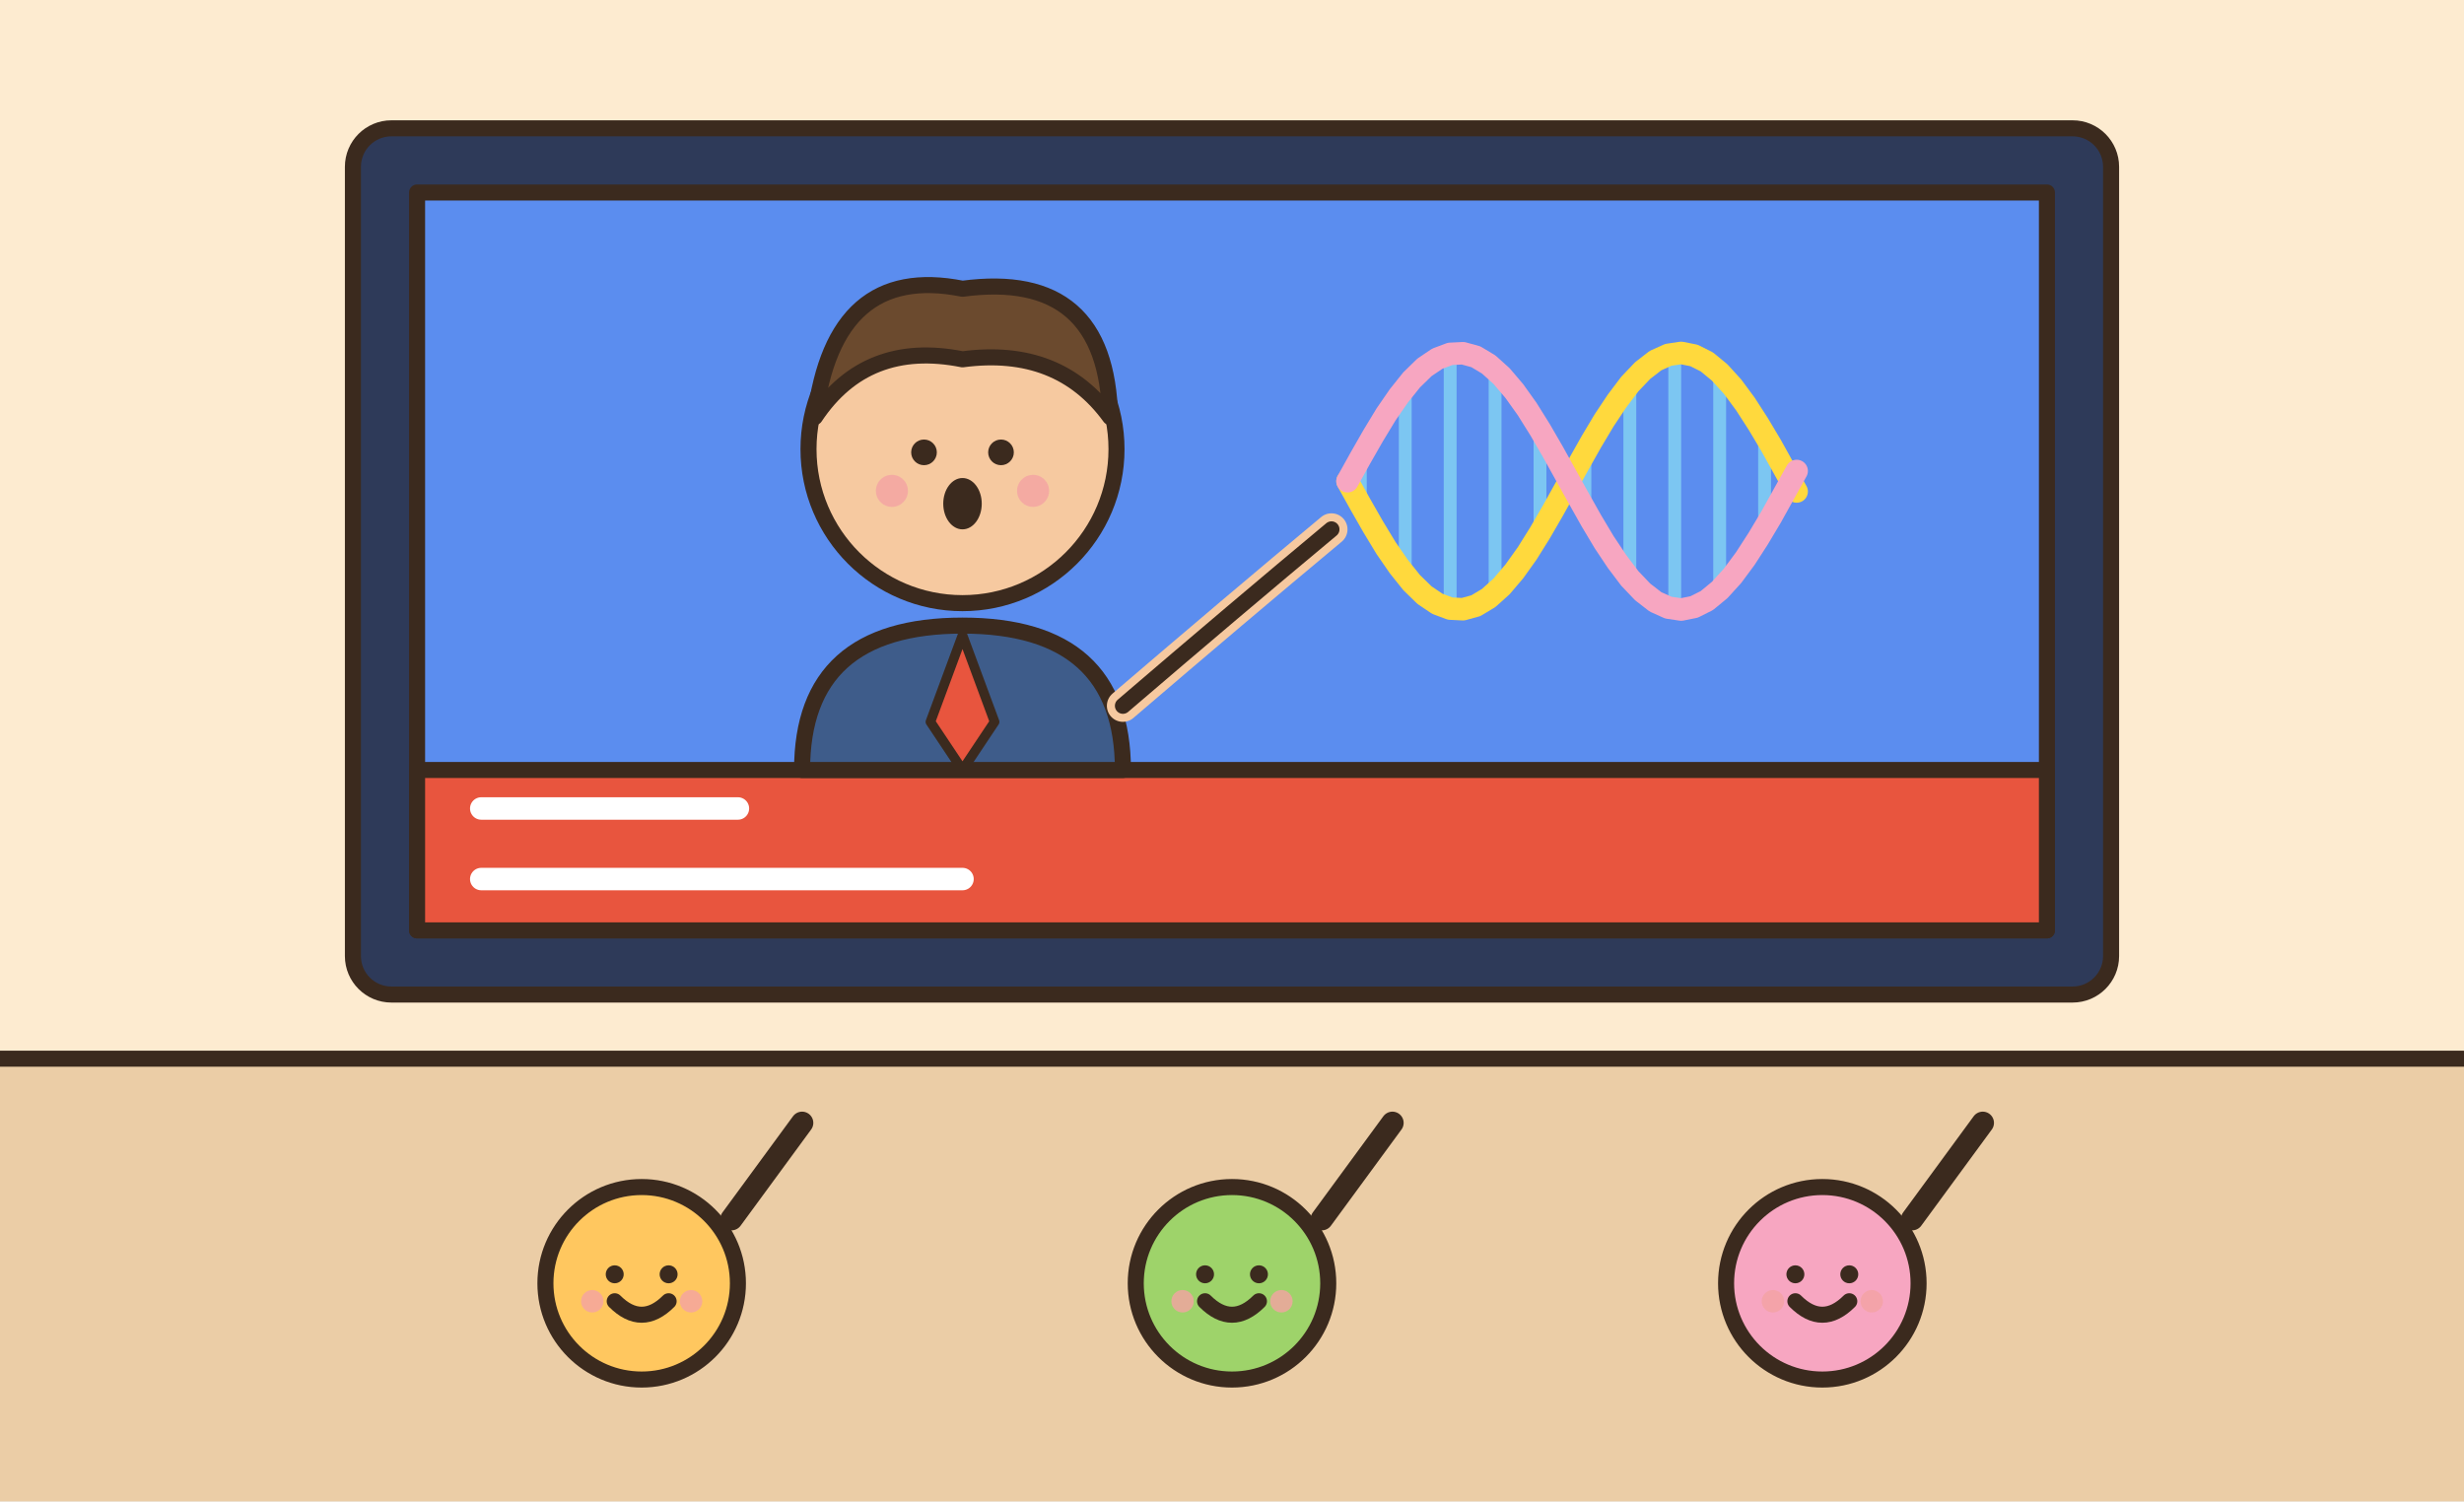
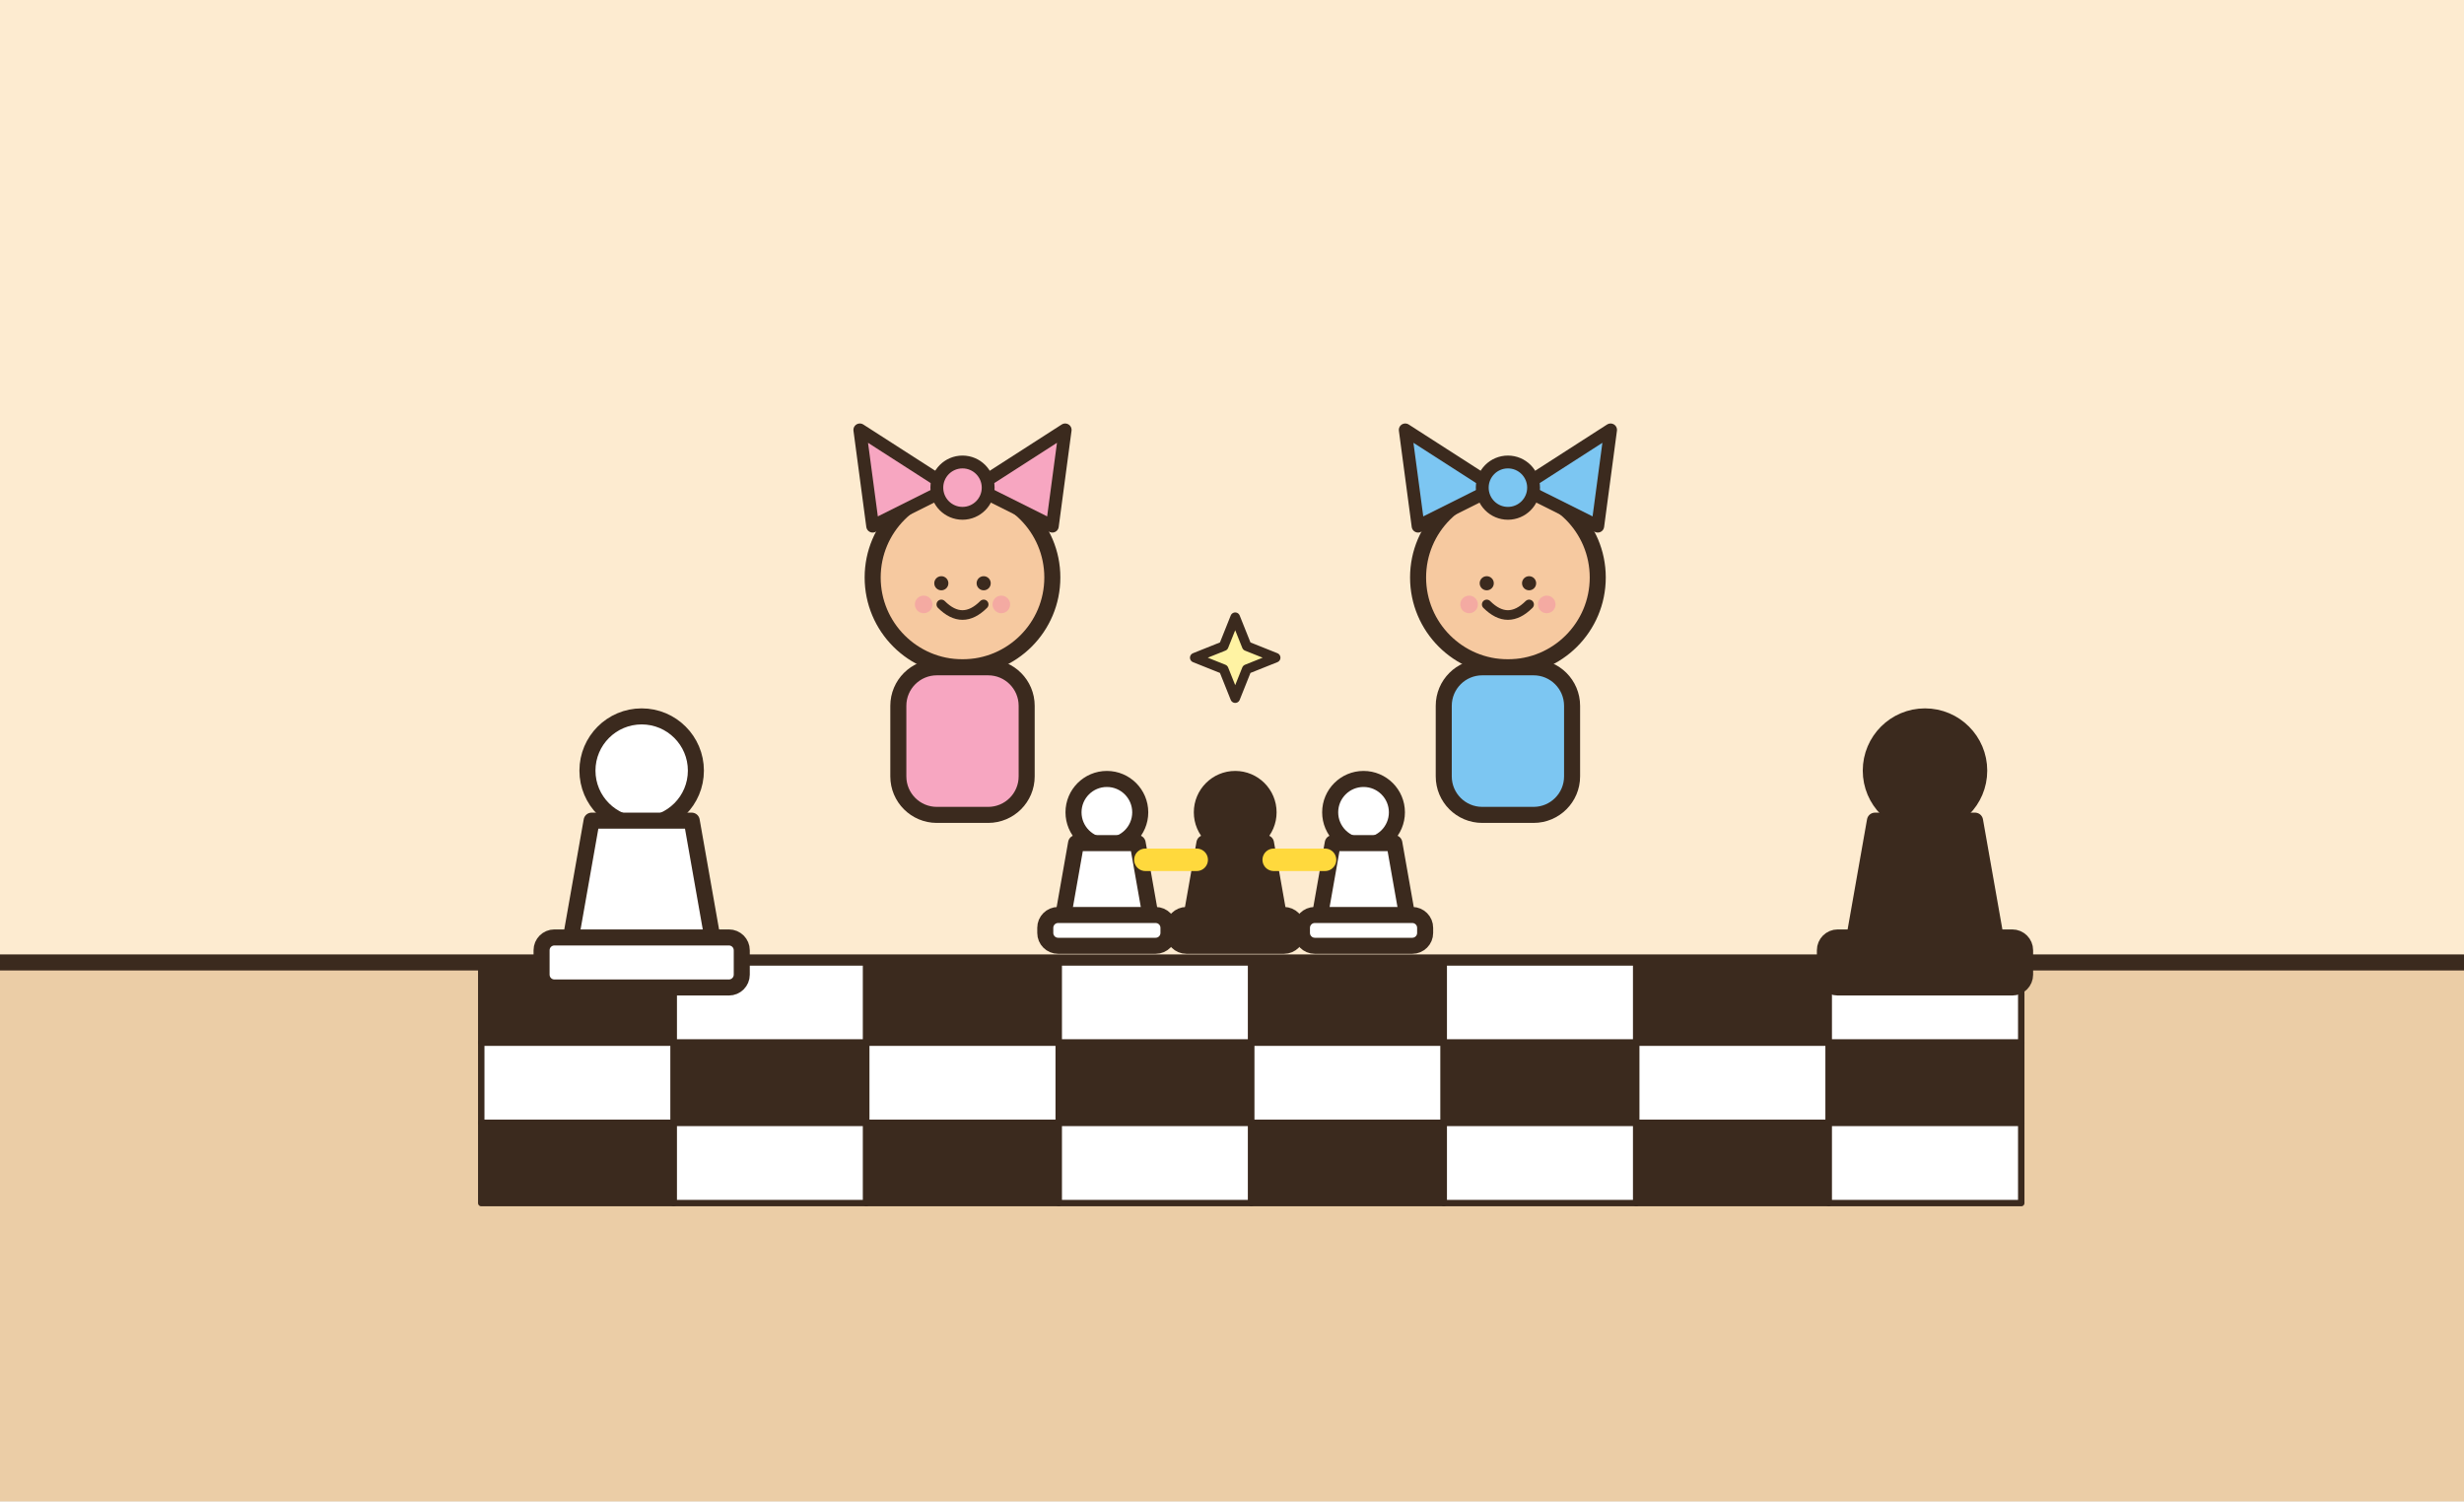
<svg xmlns="http://www.w3.org/2000/svg" viewBox="0 0 768 468" stroke="#3B2A1E" stroke-width="5" stroke-linejoin="round" stroke-linecap="round">
-   <rect x="0" y="0" width="768" height="330" fill="#FDEBD0" stroke="none" />
-   <rect x="0" y="330" width="768" height="138" fill="#EBCDA6" stroke="none" />
-   <line x1="0" y1="330" x2="768" y2="330" />
-   <rect x="110" y="40" width="548" height="270" rx="12" fill="#2E3A59" />
-   <rect x="130" y="60" width="508" height="230" fill="#5B8DEF" />
-   <rect x="130" y="240" width="508" height="50" fill="#E8553E" />
-   <path d="M150 252 L230 252 M150 274 L300 274" stroke="#FFFFFF" stroke-width="7" />
-   <circle cx="300" cy="140" r="48" fill="#F6C9A0" />
-   <path d="M254 130 Q260 82 300 90 Q345 84 346 130 Q330 108 300 112 Q270 106 254 130 Z" fill="#6B4A2E" />
-   <circle cx="288.0" cy="141.0" r="4.0" fill="#3B2A1E" stroke="none" />
-   <circle cx="312.0" cy="141.0" r="4.0" fill="#3B2A1E" stroke="none" />
-   <ellipse cx="300" cy="157.0" rx="6.0" ry="8.0" fill="#3B2A1E" stroke="none" />
-   <circle cx="278.0" cy="153.0" r="5.0" fill="#F4A3A3" stroke="none" opacity="0.8" />
-   <circle cx="322.0" cy="153.0" r="5.0" fill="#F4A3A3" stroke="none" opacity="0.8" />
-   <path d="M250 240 Q250 195 300 195 Q350 195 350 240 Z" fill="#3E5C8A" />
-   <path d="M300 198 L290 225 L300 240 L310 225 Z" fill="#E8553E" stroke-width="3" />
-   <path d="M350 220 Q385 190 415 165" fill="none" stroke-width="10" stroke="#F6C9A0" />
-   <path d="M350 220 Q385 190 415 165" fill="none" />
-   <line x1="424" y1="157.233" x2="424" y2="142.767" stroke-width="4" stroke="#7CC6F2" />
-   <line x1="438" y1="179.196" x2="438" y2="120.804" stroke-width="4" stroke="#7CC6F2" />
-   <line x1="452" y1="189.73" x2="452" y2="110.27" stroke-width="4" stroke="#7CC6F2" />
-   <line x1="466" y1="184.711" x2="466" y2="115.289" stroke-width="4" stroke="#7CC6F2" />
-   <line x1="480" y1="166.103" x2="480" y2="133.897" stroke-width="4" stroke="#7CC6F2" />
-   <line x1="494" y1="141.191" x2="494" y2="158.809" stroke-width="4" stroke="#7CC6F2" />
-   <line x1="508" y1="119.728" x2="508" y2="180.272" stroke-width="4" stroke="#7CC6F2" />
-   <line x1="522" y1="110.116" x2="522" y2="189.884" stroke-width="4" stroke="#7CC6F2" />
-   <line x1="536" y1="116.117" x2="536" y2="183.883" stroke-width="4" stroke="#7CC6F2" />
-   <line x1="550" y1="135.383" x2="550" y2="164.617" stroke-width="4" stroke="#7CC6F2" />
-   <polyline points="420,150.0 424,157.2 428,164.2 432,170.8 436,176.6 440,181.6 444,185.5 448,188.2 452,189.7 456,189.9 460,188.8 464,186.4 468,182.8 472,178.1 476,172.5 480,166.1 484,159.2 488,152.0 492,144.8 496,137.7 500,131.0 504,125.0 508,119.7 512,115.5 516,112.4 520,110.6 524,110.0 528,110.8 532,112.8 536,116.1 540,120.5 544,125.9 548,132.1 552,138.8 556,146.0 560,153.2" fill="none" stroke="#FFD93D" stroke-width="7" />
-   <polyline points="420,150.0 424,142.8 428,135.8 432,129.2 436,123.4 440,118.4 444,114.5 448,111.8 452,110.3 456,110.1 460,111.2 464,113.6 468,117.2 472,121.9 476,127.5 480,133.9 484,140.8 488,148.0 492,155.2 496,162.3 500,169.0 504,175.0 508,180.3 512,184.5 516,187.6 520,189.4 524,190.0 528,189.2 532,187.2 536,183.9 540,179.5 544,174.1 548,167.9 552,161.2 556,154.0 560,146.8" fill="none" stroke="#F7A6C1" stroke-width="7" />
-   <circle cx="200" cy="400" r="30" fill="#FFC75F" />
-   <circle cx="191.6" cy="397.2" r="2.8" fill="#3B2A1E" stroke="none" />
-   <circle cx="208.4" cy="397.2" r="2.8" fill="#3B2A1E" stroke="none" />
-   <path d="M191.6 405.6 Q200 414.0 208.4 405.6" fill="none" />
-   <circle cx="184.6" cy="405.6" r="3.5" fill="#F4A3A3" stroke="none" opacity="0.8" />
-   <circle cx="215.4" cy="405.6" r="3.5" fill="#F4A3A3" stroke="none" opacity="0.8" />
-   <path d="M228 380 L250 350" stroke-width="7" />
-   <circle cx="384" cy="400" r="30" fill="#9ED36A" />
-   <circle cx="375.6" cy="397.2" r="2.8" fill="#3B2A1E" stroke="none" />
-   <circle cx="392.4" cy="397.2" r="2.8" fill="#3B2A1E" stroke="none" />
-   <path d="M375.6 405.6 Q384 414.0 392.4 405.6" fill="none" />
-   <circle cx="368.6" cy="405.6" r="3.5" fill="#F4A3A3" stroke="none" opacity="0.8" />
-   <circle cx="399.4" cy="405.6" r="3.5" fill="#F4A3A3" stroke="none" opacity="0.8" />
-   <path d="M412 380 L434 350" stroke-width="7" />
-   <circle cx="568" cy="400" r="30" fill="#F7A6C1" />
-   <circle cx="559.6" cy="397.2" r="2.8" fill="#3B2A1E" stroke="none" />
-   <circle cx="576.4" cy="397.2" r="2.8" fill="#3B2A1E" stroke="none" />
-   <path d="M559.6 405.6 Q568 414.0 576.4 405.6" fill="none" />
-   <circle cx="552.6" cy="405.6" r="3.5" fill="#F4A3A3" stroke="none" opacity="0.8" />
-   <circle cx="583.4" cy="405.6" r="3.5" fill="#F4A3A3" stroke="none" opacity="0.8" />
-   <path d="M596 380 L618 350" stroke-width="7" />
+   <rect x="0" y="0" width="768" height="300" fill="#FDEBD0" stroke="none" />
+   <rect x="0" y="300" width="768" height="168" fill="#EBCDA6" stroke="none" />
+   <line x1="0" y1="300" x2="768" y2="300" />
+   <path d="M150 300 l60 0 l0 25 l-60 0 Z" fill="#3B2A1E" stroke-width="2" />
+   <path d="M150 325 l60 0 l0 25 l-60 0 Z" fill="#FFFFFF" stroke-width="2" />
+   <path d="M150 350 l60 0 l0 25 l-60 0 Z" fill="#3B2A1E" stroke-width="2" />
+   <path d="M210 300 l60 0 l0 25 l-60 0 Z" fill="#FFFFFF" stroke-width="2" />
+   <path d="M210 325 l60 0 l0 25 l-60 0 Z" fill="#3B2A1E" stroke-width="2" />
+   <path d="M210 350 l60 0 l0 25 l-60 0 Z" fill="#FFFFFF" stroke-width="2" />
+   <path d="M270 300 l60 0 l0 25 l-60 0 Z" fill="#3B2A1E" stroke-width="2" />
+   <path d="M270 325 l60 0 l0 25 l-60 0 Z" fill="#FFFFFF" stroke-width="2" />
+   <path d="M270 350 l60 0 l0 25 l-60 0 Z" fill="#3B2A1E" stroke-width="2" />
+   <path d="M330 300 l60 0 l0 25 l-60 0 Z" fill="#FFFFFF" stroke-width="2" />
+   <path d="M330 325 l60 0 l0 25 l-60 0 Z" fill="#3B2A1E" stroke-width="2" />
+   <path d="M330 350 l60 0 l0 25 l-60 0 Z" fill="#FFFFFF" stroke-width="2" />
+   <path d="M390 300 l60 0 l0 25 l-60 0 Z" fill="#3B2A1E" stroke-width="2" />
+   <path d="M390 325 l60 0 l0 25 l-60 0 Z" fill="#FFFFFF" stroke-width="2" />
+   <path d="M390 350 l60 0 l0 25 l-60 0 Z" fill="#3B2A1E" stroke-width="2" />
+   <path d="M450 300 l60 0 l0 25 l-60 0 Z" fill="#FFFFFF" stroke-width="2" />
+   <path d="M450 325 l60 0 l0 25 l-60 0 Z" fill="#3B2A1E" stroke-width="2" />
+   <path d="M450 350 l60 0 l0 25 l-60 0 Z" fill="#FFFFFF" stroke-width="2" />
+   <path d="M510 300 l60 0 l0 25 l-60 0 Z" fill="#3B2A1E" stroke-width="2" />
+   <path d="M510 325 l60 0 l0 25 l-60 0 Z" fill="#FFFFFF" stroke-width="2" />
+   <path d="M510 350 l60 0 l0 25 l-60 0 Z" fill="#3B2A1E" stroke-width="2" />
+   <path d="M570 300 l60 0 l0 25 l-60 0 Z" fill="#FFFFFF" stroke-width="2" />
+   <path d="M570 325 l60 0 l0 25 l-60 0 Z" fill="#3B2A1E" stroke-width="2" />
+   <path d="M570 350 l60 0 l0 25 l-60 0 Z" fill="#FFFFFF" stroke-width="2" />
+   <circle cx="200" cy="240.2" r="16.9" fill="#FFFFFF" />
+   <path d="M184.4 255.8 L176.6 300 L223.4 300 L215.6 255.8 Z" fill="#FFFFFF" />
+   <rect x="168.8" y="292.2" width="62.4" height="15.6" rx="4" fill="#FFFFFF" />
+   <circle cx="600" cy="240.2" r="16.9" fill="#3B2A1E" />
+   <path d="M584.4 255.8 L576.6 300 L623.4 300 L615.6 255.8 Z" fill="#3B2A1E" />
+   <rect x="568.8" y="292.2" width="62.4" height="15.6" rx="4" fill="#3B2A1E" />
+   <circle cx="300" cy="180" r="28" fill="#F6C9A0" />
+   <circle cx="293.4" cy="181.8" r="2.2" fill="#3B2A1E" stroke="none" />
+   <circle cx="306.6" cy="181.8" r="2.2" fill="#3B2A1E" stroke="none" />
+   <path d="M293.4 188.4 Q300 195.0 306.6 188.4" fill="none" stroke-width="3" />
+   <circle cx="287.9" cy="188.4" r="2.75" fill="#F4A3A3" stroke="none" opacity="0.8" />
+   <circle cx="312.1" cy="188.4" r="2.75" fill="#F4A3A3" stroke="none" opacity="0.8" />
+   <path d="M296 152 L268 134 L272 164 Z M304 152 L332 134 L328 164 Z" fill="#F7A6C1" stroke-width="4" />
+   <circle cx="300" cy="152" r="8" fill="#F7A6C1" stroke-width="4" />
+   <rect x="280" y="208" width="40" height="46" rx="12" fill="#F7A6C1" />
+   <circle cx="470" cy="180" r="28" fill="#F6C9A0" />
+   <circle cx="463.4" cy="181.8" r="2.2" fill="#3B2A1E" stroke="none" />
+   <circle cx="476.6" cy="181.8" r="2.2" fill="#3B2A1E" stroke="none" />
+   <path d="M463.4 188.4 Q470 195.0 476.6 188.4" fill="none" stroke-width="3" />
+   <circle cx="457.9" cy="188.4" r="2.75" fill="#F4A3A3" stroke="none" opacity="0.8" />
+   <circle cx="482.1" cy="188.4" r="2.75" fill="#F4A3A3" stroke="none" opacity="0.8" />
+   <path d="M466 152 L438 134 L442 164 Z M474 152 L502 134 L498 164 Z" fill="#7CC6F2" stroke-width="4" />
+   <circle cx="470" cy="152" r="8" fill="#7CC6F2" stroke-width="4" />
+   <rect x="450" y="208" width="40" height="46" rx="12" fill="#7CC6F2" />
+   <g>
+     <circle cx="345" cy="253.2" r="10.4" fill="#FFFFFF" />
+     <path d="M335.4 262.8 L330.6 290 L359.4 290 L354.6 262.8 Z" fill="#FFFFFF" />
+     <rect x="325.8" y="285.2" width="38.4" height="9.6" rx="4" fill="#FFFFFF" />
+     <circle cx="385" cy="253.2" r="10.4" fill="#3B2A1E" />
+     <path d="M375.4 262.8 L370.6 290 L399.4 290 L394.6 262.8 Z" fill="#3B2A1E" />
+     <rect x="365.8" y="285.2" width="38.4" height="9.6" rx="4" fill="#3B2A1E" />
+     <circle cx="425" cy="253.2" r="10.4" fill="#FFFFFF" />
+     <path d="M415.4 262.8 L410.6 290 L439.4 290 L434.6 262.8 Z" fill="#FFFFFF" />
+     <rect x="405.8" y="285.2" width="38.4" height="9.6" rx="4" fill="#FFFFFF" />
+   </g>
+   <path d="M357 268 L373 268 M397 268 L413 268" stroke="#FFD93D" stroke-width="7" />
+   <path d="M385 192.4 L388.6 201.4 L397.6 205 L388.6 208.6 L385 217.6 L381.4 208.6 L372.4 205 L381.4 201.4 Z" fill="#FFF3A3" stroke-width="3" />
</svg>
